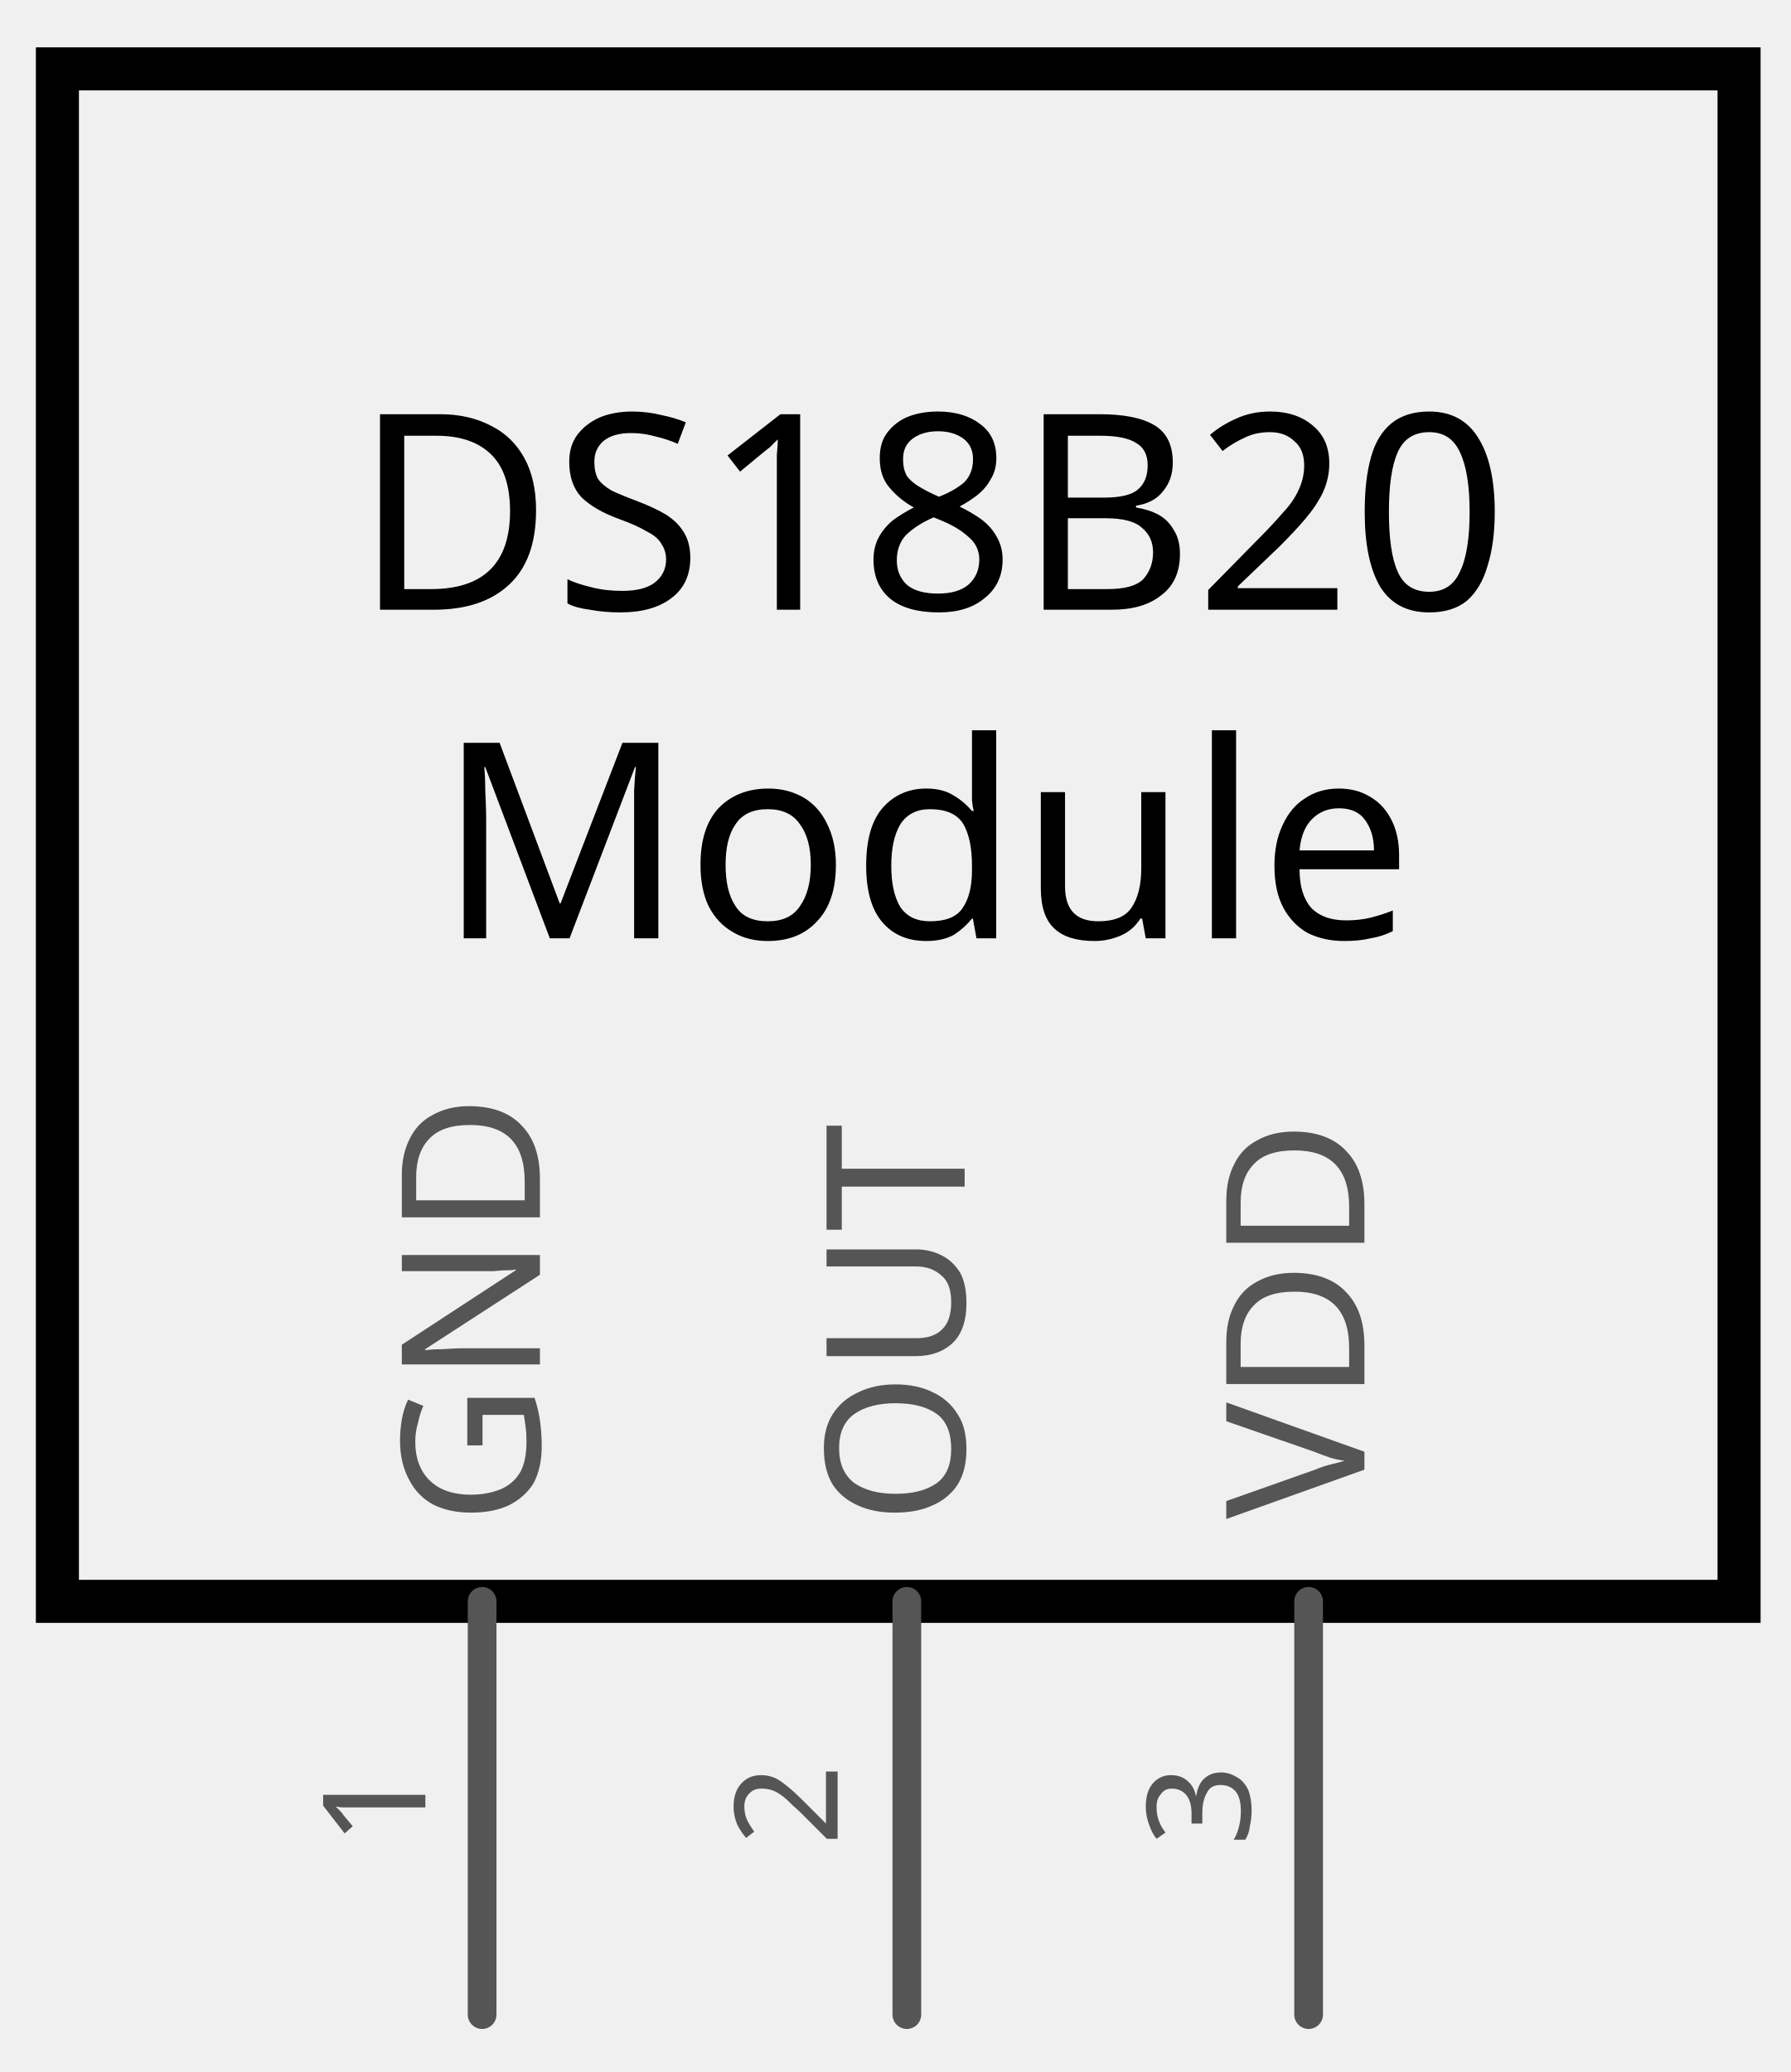
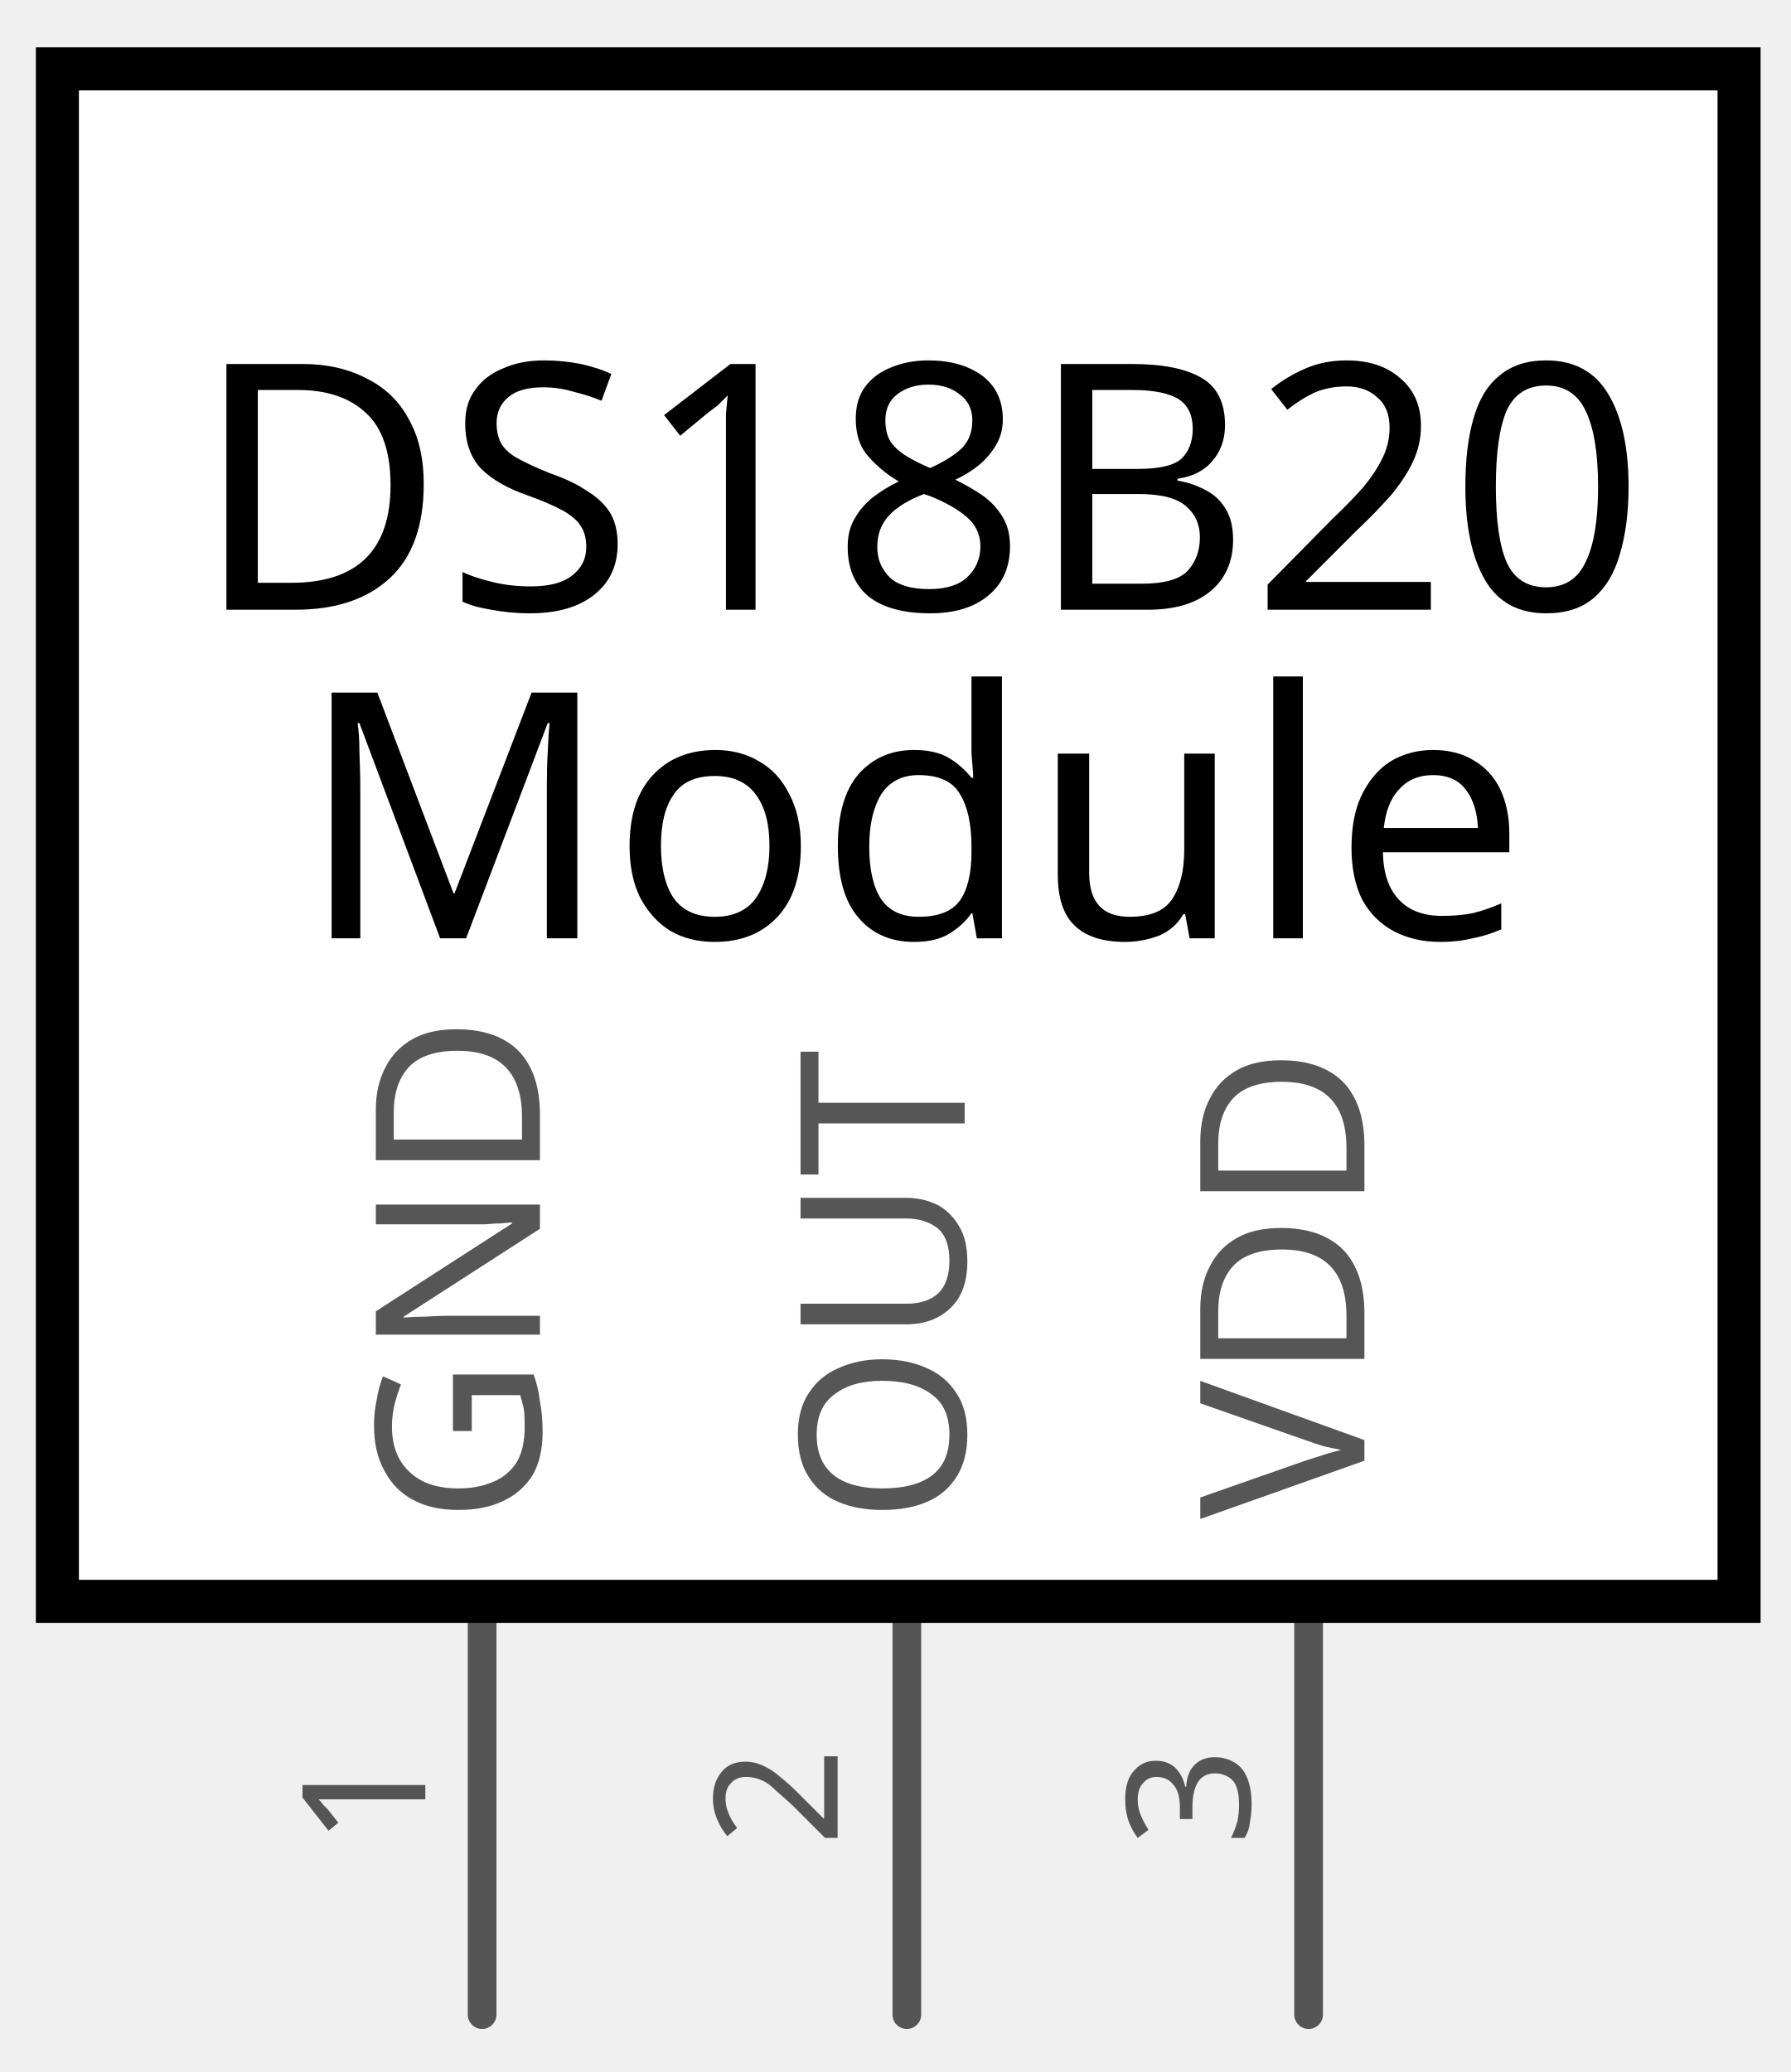
- <svg xmlns="http://www.w3.org/2000/svg" width="31.2px" gorn="0" version="1.2" x="0px" y="0px" viewBox="0 0 31.2 36.1" height="36.1px" id="svg2" xml:space="preserve">
-   <defs id="defs149" />
-   <g gorn="0.3" id="Schematic_3pin">
-     <rect width="29.3" gorn="0.3.0" x="1" y="1.2" stroke="#000000" fill="none" height="26.7" id="rect9" stroke-width="0.75" stroke-miterlimit="10" />
-     <g transform="matrix(4.489659e-11 -1 1 4.489659e-11 9.4072 26.5575)">
-       <g id="g9">
-         <g id="g11">
-           <g gorn="0.3.1.0.0" id="g13">
-             <g gorn="0.3.1.0.0.0" id="g15">
-               <g gorn="0.3.1.0.0.0.0" id="g17">
-                 <g gorn="0.3.1.0.0.0.0.0" id="g19">
-                   <g gorn="0.3.1.0.0.0.0.0.0" id="g21">
-                     <g gorn="0.3.1.0.0.0.0.0.0.0" id="g23">
-                       <g gorn="0.3.1.0.0.0.0.0.0.0.0" id="g25">
-                         <g gorn="0.3.1.0.0.0.0.0.0.0.0.0" font-size="3.373" id="text25" style="font-size:3.373px;fill:#555555;font-family:DroidSans">
-                           <text x="" y="" id="tspan3099" style="-inkscape-font-specification:Droid Sans;font-family:Droid Sans;font-weight:normal;font-style:normal;font-stretch:normal;font-variant:normal">GND</text>
-                         </g>
-                       </g>
-                     </g>
-                   </g>
-                 </g>
-               </g>
-             </g>
-           </g>
-         </g>
-       </g>
-     </g>
-     <g transform="matrix(4.489659e-11 -1 1 4.489659e-11 23.7722 26.4652)">
-       <g id="g28">
-         <g id="g30">
-           <g gorn="0.3.2.0.0" id="g43">
-             <g gorn="0.3.2.0.0.0" id="g45">
-               <g gorn="0.3.2.0.0.0.0" id="g47">
-                 <g gorn="0.3.2.0.0.0.0.0" id="g49">
-                   <g gorn="0.3.2.0.0.0.0.0.0" id="g51">
-                     <g gorn="0.3.2.0.0.0.0.0.0.0" id="g53">
-                       <g gorn="0.3.2.0.0.0.0.0.0.0.0" id="g55">
-                         <g gorn="0.3.2.0.0.0.0.0.0.0.0.0" font-size="3.373" id="text57" style="font-size:3.373px;fill:#555555;font-family:DroidSans">
-                           <text x="" y="" id="tspan3103" style="-inkscape-font-specification:Droid Sans;font-family:Droid Sans;font-weight:normal;font-style:normal;font-stretch:normal;font-variant:normal">VDD</text>
-                         </g>
-                       </g>
-                     </g>
-                   </g>
-                 </g>
-               </g>
-             </g>
-           </g>
-         </g>
-       </g>
-     </g>
-     <g transform="matrix(0 -1 1 0 7.4111 32.1621)">
-       <g id="g40">
-         <g id="g42">
-           <g gorn="0.3.3.0.0" id="g59">
-             <g gorn="0.3.3.0.0.0" id="g61">
-               <g gorn="0.3.3.0.0.0.0" id="g63">
-                 <g gorn="0.3.3.0.0.0.0.0" id="g65">
-                   <g gorn="0.3.3.0.0.0.0.0.0" id="g67">
-                     <g gorn="0.3.3.0.0.0.0.0.0.0" id="g69">
-                       <g gorn="0.3.3.0.0.0.0.0.0.0.0" id="g71">
-                         <g gorn="0.3.3.0.0.0.0.0.0.0.0.0" fill="#555555" font-size="2.5" id="text73" font-family="DroidSans">
-                           <text x="" y="" id="tspan3105" style="-inkscape-font-specification:Droid Sans;font-family:Droid Sans;font-weight:normal;font-style:normal;font-stretch:normal;font-variant:normal">1</text>
-                         </g>
-                       </g>
-                     </g>
-                   </g>
-                 </g>
-               </g>
-             </g>
-           </g>
-         </g>
-       </g>
-     </g>
-     <g transform="matrix(0 -1 1 0 14.5939 32.1621)">
-       <g id="g52">
-         <g id="g54">
-           <g gorn="0.3.4.0.0" id="g75">
-             <g gorn="0.3.4.0.0.0" id="g77">
-               <g gorn="0.3.4.0.0.0.0" id="g79">
-                 <g gorn="0.3.4.0.0.0.0.0" id="g81">
-                   <g gorn="0.3.4.0.0.0.0.0.0" id="g83">
-                     <g gorn="0.3.4.0.0.0.0.0.0.0" id="g85">
-                       <g gorn="0.3.4.0.0.0.0.0.0.0.0" id="g87">
-                         <g gorn="0.3.4.0.0.0.0.0.0.0.0.0" fill="#555555" font-size="2.5" id="text89" font-family="DroidSans">
-                           <text x="" y="" id="tspan3107" style="-inkscape-font-specification:Droid Sans;font-family:Droid Sans;font-weight:normal;font-style:normal;font-stretch:normal;font-variant:normal">2</text>
-                         </g>
-                       </g>
-                     </g>
-                   </g>
-                 </g>
-               </g>
-             </g>
-           </g>
-         </g>
-       </g>
-     </g>
-     <g transform="matrix(0 -1 1 0 21.7759 32.1621)">
-       <g id="g64">
-         <g id="g66">
-           <g gorn="0.3.5.0.0" id="g91">
-             <g gorn="0.3.5.0.0.0" id="g93">
-               <g gorn="0.3.5.0.0.0.0" id="g95">
-                 <g gorn="0.3.5.0.0.0.0.0" id="g97">
-                   <g gorn="0.3.5.0.0.0.0.0.0" id="g99">
-                     <g gorn="0.3.5.0.0.0.0.0.0.0" id="g101">
-                       <g gorn="0.3.5.0.0.0.0.0.0.0.0" id="g103">
-                         <g gorn="0.3.5.0.0.0.0.0.0.0.0.0" fill="#555555" font-size="2.5" id="text105" font-family="DroidSans">
-                           <text x="" y="" id="tspan3109" style="-inkscape-font-specification:Droid Sans;font-family:Droid Sans;font-weight:normal;font-style:normal;font-stretch:normal;font-variant:normal">3</text>
-                         </g>
-                       </g>
-                     </g>
-                   </g>
-                 </g>
-               </g>
-             </g>
-           </g>
-         </g>
-       </g>
-     </g>
-     <g gorn="0.3.6" id="g107">
-       <line x1="8.4" gorn="0.3.6.0" x2="8.4" stroke-linecap="round" stroke="#555555" fill="none" stroke-linejoin="round" id="connector3pin" stroke-width="0.5" y1="35.1" y2="27.9" />
-       <rect width="0.001" gorn="0.3.6.1" x="8.399" y="35.342" stroke="none" fill="none" height="0.015" id="rect78" stroke-width="0" />
-       <line x1="15.8" gorn="0.3.6.2" x2="15.8" stroke-linecap="round" stroke="#555555" fill="none" stroke-linejoin="round" id="connector2pin" stroke-width="0.5" y1="35.1" y2="27.9" />
-       <rect width="0.001" gorn="0.3.6.3" x="15.8" y="35.342" stroke="none" fill="none" id="connector2terminal" height="0.015" stroke-width="0" />
-       <line x1="22.8" gorn="0.3.6.4" x2="22.8" stroke-linecap="round" stroke="#555555" fill="none" stroke-linejoin="round" id="connector1pin" stroke-width="0.5" y1="35.1" y2="27.9" />
-       <rect width="0.001" gorn="0.3.6.5" x="22.799" y="35.342" stroke="none" fill="none" height="0.015" id="rect83" stroke-width="0" />
-     </g>
-     <g transform="matrix(1 0 0 1 6.1524 10.623)">
-       <g id="g86">
-         <g id="g88">
-           <g gorn="0.3.7.0.0" id="g115">
-             <g gorn="0.3.7.0.0.0" id="g117">
-               <g gorn="0.3.7.0.0.0.0" id="g119">
-                 <g gorn="0.3.7.0.0.0.0.0" id="g121">
-                   <g gorn="0.3.7.0.0.0.0.0.0" id="g123">
-                     <g gorn="0.3.7.0.0.0.0.0.0.0" id="g125">
-                       <g gorn="0.3.7.0.0.0.0.0.0.0.0" id="g127">
-                         <text gorn="0.3.7.0.0.0.0.0.0.0.0.0" fill="#000000" font-size="4.771" id="text129" font-family="DroidSans">DS18B20</text>
-                       </g>
-                     </g>
-                   </g>
-                 </g>
-               </g>
-             </g>
-           </g>
-         </g>
-       </g>
-     </g>
-     <g transform="matrix(1 0 0 1 7.6109 16.3481)">
-       <g id="g98">
-         <g id="g100">
-           <g gorn="0.3.8.0.0" id="g131">
-             <g gorn="0.3.8.0.0.0" id="g133">
-               <g gorn="0.3.8.0.0.0.0" id="g135">
-                 <g gorn="0.3.8.0.0.0.0.0" id="g137">
-                   <g gorn="0.3.8.0.0.0.0.0.0" id="g139">
-                     <g gorn="0.3.8.0.0.0.0.0.0.0" id="g141">
-                       <g gorn="0.3.8.0.0.0.0.0.0.0.0" id="g143">
-                         <text gorn="0.3.8.0.0.0.0.0.0.0.0.0" fill="#000000" font-size="4.771" id="text145" font-family="DroidSans">Module</text>
-                       </g>
-                     </g>
-                   </g>
-                 </g>
-               </g>
-             </g>
-           </g>
-         </g>
-       </g>
-     </g>
-     <g transform="matrix(0,-1,1,0,16.80725,26.5575)">
-       <g id="g110">
-         <g id="g112">
-           <g gorn="0.3.9.0.0" id="g3128">
-             <g gorn="0.3.9.0.0.0" id="g3130">
-               <g gorn="0.3.9.0.0.0.0" id="g3132">
-                 <g gorn="0.3.9.0.0.0.0.0" id="g3134">
-                   <g gorn="0.3.9.0.0.0.0.0.0" id="g3136">
-                     <g gorn="0.3.9.0.0.0.0.0.0.0" id="g3138">
-                       <g gorn="0.3.9.0.0.0.0.0.0.0.0" id="g3140">
-                         <g gorn="0.3.9.0.0.0.0.0.0.0.0.0" id="text3142" font-size="3.373" style="font-size:3.373px;fill:#555555;font-family:DroidSans">
-                           <text x="" y="" id="tspan3101" style="-inkscape-font-specification:Droid Sans;font-family:Droid Sans;font-weight:normal;font-style:normal;font-stretch:normal;font-variant:normal">OUT</text>
+ <svg xmlns="http://www.w3.org/2000/svg" id="svg2" width="31.2" version="1.2" xml:space="preserve" height="36.1" gorn="0" viewBox="0 0 31.2 36.1">
+   <g id="schematic" gorn="0.2">
+     <g id="pins" gorn="0.2.0">
+       <line fill="none" id="connector3pin" stroke-width="0.5" y1="35.1" y2="27.9" style="fill:none;stroke:#555555;stroke-width:0.5;stroke-linecap:round;stroke-linejoin:round" stroke="#555555" x1="8.4" x2="8.4" stroke-linecap="round" gorn="0.2.0.0" stroke-linejoin="round" />
+       <rect id="connector3terminal" fill="none" stroke="none" width="0.001" x="8.399" y="35.342" height="0.015" gorn="0.2.0.1" />
+       <line fill="none" id="connector2pin" stroke-width="0.5" y1="35.1" y2="27.9" style="fill:none;stroke:#555555;stroke-width:0.5;stroke-linecap:round;stroke-linejoin:round" stroke="#555555" x1="15.8" x2="15.8" stroke-linecap="round" gorn="0.2.0.2" stroke-linejoin="round" />
+       <rect id="connector2terminal" fill="none" stroke="none" width="0.001" x="15.8" y="35.342" height="0.015" gorn="0.2.0.3" />
+       <line fill="none" id="connector1pin" stroke-width="0.5" y1="35.1" y2="27.9" style="fill:none;stroke:#555555;stroke-width:0.5;stroke-linecap:round;stroke-linejoin:round" stroke="#555555" x1="22.8" x2="22.8" stroke-linecap="round" gorn="0.2.0.4" stroke-linejoin="round" />
+       <rect id="connector1terminal" fill="none" stroke="none" width="0.001" x="22.799" y="35.342" height="0.015" gorn="0.2.0.5" />
+     </g>
+     <rect id="rect9" fill="#ffffff" stroke-width="0.75" style="stroke-miterlimit:10" stroke="#000000" width="29.3" x="1" y="1.2" height="26.7" gorn="0.2.1" />
+     <g id="pin_numbers" style="font-size:3px;font-style:normal;font-variant:normal;font-weight:normal;font-stretch:normal;fill:#555555;font-family:Droid Sans;-inkscape-font-specification:Droid Sans" gorn="0.2.2">
+       <g transform="matrix(0,-1,1,0,7.4111,32.1621)">
+         <g>
+           <g id="g3596" gorn="0.2.2.0.0.0">
+             <g id="g40" gorn="0.2.2.0.0.0.0">
+               <g id="g42" gorn="0.2.2.0.0.0.0.0">
+                 <g id="g59" gorn="0.2.2.0.0.0.0.0.0">
+                   <g id="g61" gorn="0.2.2.0.0.0.0.0.0.0">
+                     <g id="g63" gorn="0.2.2.0.0.0.0.0.0.0.0">
+                       <g id="g65" gorn="0.2.2.0.0.0.0.0.0.0.0.0">
+                         <g id="g67" gorn="0.2.2.0.0.0.0.0.0.0.0.0.0">
+                           <g id="g69" gorn="0.2.2.0.0.0.0.0.0.0.0.0.0.0">
+                             <g id="g71" gorn="0.2.2.0.0.0.0.0.0.0.0.0.0.0.0">
+                               <g id="text73" gorn="0.2.2.0.0.0.0.0.0.0.0.0.0.0.0.0">
+                                 <text id="tspan3105" gorn="0.2.2.0.0.0.0.0.0.0.0.0.0.0.0.0.0">1</text>
+                               </g>
+                             </g>
+                           </g>
+                         </g>
+                       </g>
+                     </g>
+                   </g>
+                 </g>
+               </g>
+             </g>
+           </g>
+         </g>
+       </g>
+       <g transform="matrix(0,-1,1,0,14.5939,32.1621)">
+         <g>
+           <g id="g3609" gorn="0.2.2.1.0.0">
+             <g id="g52" gorn="0.2.2.1.0.0.0">
+               <g id="g54" gorn="0.2.2.1.0.0.0.0">
+                 <g id="g75" gorn="0.2.2.1.0.0.0.0.0">
+                   <g id="g77" gorn="0.2.2.1.0.0.0.0.0.0">
+                     <g id="g79" gorn="0.2.2.1.0.0.0.0.0.0.0">
+                       <g id="g81" gorn="0.2.2.1.0.0.0.0.0.0.0.0">
+                         <g id="g83" gorn="0.2.2.1.0.0.0.0.0.0.0.0.0">
+                           <g id="g85" gorn="0.2.2.1.0.0.0.0.0.0.0.0.0.0">
+                             <g id="g87" gorn="0.2.2.1.0.0.0.0.0.0.0.0.0.0.0">
+                               <g id="text89" gorn="0.2.2.1.0.0.0.0.0.0.0.0.0.0.0.0">
+                                 <text id="tspan3107" gorn="0.2.2.1.0.0.0.0.0.0.0.0.0.0.0.0.0">2</text>
+                               </g>
+                             </g>
+                           </g>
+                         </g>
+                       </g>
+                     </g>
+                   </g>
+                 </g>
+               </g>
+             </g>
+           </g>
+         </g>
+       </g>
+       <g transform="matrix(0,-1,1,0,21.7759,32.1621)">
+         <g>
+           <g id="g3622" gorn="0.2.2.2.0.0">
+             <g id="g64" gorn="0.2.2.2.0.0.0">
+               <g id="g66" gorn="0.2.2.2.0.0.0.0">
+                 <g id="g91" gorn="0.2.2.2.0.0.0.0.0">
+                   <g id="g93" gorn="0.2.2.2.0.0.0.0.0.0">
+                     <g id="g95" gorn="0.2.2.2.0.0.0.0.0.0.0">
+                       <g id="g97" gorn="0.2.2.2.0.0.0.0.0.0.0.0">
+                         <g id="g99" gorn="0.2.2.2.0.0.0.0.0.0.0.0.0">
+                           <g id="g101" gorn="0.2.2.2.0.0.0.0.0.0.0.0.0.0">
+                             <g id="g103" gorn="0.2.2.2.0.0.0.0.0.0.0.0.0.0.0">
+                               <g id="text105" gorn="0.2.2.2.0.0.0.0.0.0.0.0.0.0.0.0">
+                                 <text id="tspan3109" gorn="0.2.2.2.0.0.0.0.0.0.0.0.0.0.0.0.0">3</text>
+                               </g>
+                             </g>
+                           </g>
+                         </g>
+                       </g>
+                     </g>
+                   </g>
+                 </g>
+               </g>
+             </g>
+           </g>
+         </g>
+       </g>
+     </g>
+     <g id="pin_labels" style="font-size:4px;font-style:normal;font-variant:normal;font-weight:normal;font-stretch:normal;fill:#565656;font-family:Droid Sans;-inkscape-font-specification:Droid Sans" gorn="0.2.3">
+       <g transform="matrix(0,-1,1,0,16.80725,26.5575)">
+         <g>
+           <g id="g3636" gorn="0.2.3.0.0.0">
+             <g id="g110" gorn="0.2.3.0.0.0.0">
+               <g id="g112" gorn="0.2.3.0.0.0.0.0">
+                 <g id="g3128" gorn="0.2.3.0.0.0.0.0.0">
+                   <g id="g3130" gorn="0.2.3.0.0.0.0.0.0.0">
+                     <g id="g3132" gorn="0.2.3.0.0.0.0.0.0.0.0">
+                       <g id="g3134" gorn="0.2.3.0.0.0.0.0.0.0.0.0">
+                         <g id="g3136" gorn="0.2.3.0.0.0.0.0.0.0.0.0.0">
+                           <g id="g3138" gorn="0.2.3.0.0.0.0.0.0.0.0.0.0.0">
+                             <g id="g3140" gorn="0.2.3.0.0.0.0.0.0.0.0.0.0.0.0">
+                               <g id="text3142" gorn="0.2.3.0.0.0.0.0.0.0.0.0.0.0.0.0">
+                                 <text id="tspan3101" gorn="0.2.3.0.0.0.0.0.0.0.0.0.0.0.0.0.0">OUT</text>
+                               </g>
+                             </g>
+                           </g>
+                         </g>
+                       </g>
+                     </g>
+                   </g>
+                 </g>
+               </g>
+             </g>
+           </g>
+         </g>
+       </g>
+       <g transform="matrix(0,-1,1,0,9.4072,26.5575)">
+         <g>
+           <g id="g3649" gorn="0.2.3.1.0.0">
+             <g id="g9" gorn="0.2.3.1.0.0.0">
+               <g id="g11" gorn="0.2.3.1.0.0.0.0">
+                 <g id="g13" gorn="0.2.3.1.0.0.0.0.0">
+                   <g id="g15" gorn="0.2.3.1.0.0.0.0.0.0">
+                     <g id="g17" gorn="0.2.3.1.0.0.0.0.0.0.0">
+                       <g id="g19" gorn="0.2.3.1.0.0.0.0.0.0.0.0">
+                         <g id="g21" gorn="0.2.3.1.0.0.0.0.0.0.0.0.0">
+                           <g id="g23" gorn="0.2.3.1.0.0.0.0.0.0.0.0.0.0">
+                             <g id="g25" gorn="0.2.3.1.0.0.0.0.0.0.0.0.0.0.0">
+                               <g id="text25" gorn="0.2.3.1.0.0.0.0.0.0.0.0.0.0.0.0">
+                                 <text id="tspan3099" gorn="0.2.3.1.0.0.0.0.0.0.0.0.0.0.0.0.0">GND</text>
+                               </g>
+                             </g>
+                           </g>
+                         </g>
+                       </g>
+                     </g>
+                   </g>
+                 </g>
+               </g>
+             </g>
+           </g>
+         </g>
+       </g>
+       <g transform="matrix(0,-1,1,0,23.7722,26.4652)">
+         <g>
+           <g id="g3662" gorn="0.2.3.2.0.0">
+             <g id="g28" gorn="0.2.3.2.0.0.0">
+               <g id="g30" gorn="0.2.3.2.0.0.0.0">
+                 <g id="g43" gorn="0.2.3.2.0.0.0.0.0">
+                   <g id="g45" gorn="0.2.3.2.0.0.0.0.0.0">
+                     <g id="g47" gorn="0.2.3.2.0.0.0.0.0.0.0">
+                       <g id="g49" gorn="0.2.3.2.0.0.0.0.0.0.0.0">
+                         <g id="g51" gorn="0.2.3.2.0.0.0.0.0.0.0.0.0">
+                           <g id="g53" gorn="0.2.3.2.0.0.0.0.0.0.0.0.0.0">
+                             <g id="g55" gorn="0.2.3.2.0.0.0.0.0.0.0.0.0.0.0">
+                               <g id="text57" gorn="0.2.3.2.0.0.0.0.0.0.0.0.0.0.0.0">
+                                 <text id="tspan3103" gorn="0.2.3.2.0.0.0.0.0.0.0.0.0.0.0.0.0">VDD</text>
+                               </g>
+                             </g>
+                           </g>
+                         </g>
+                       </g>
+                     </g>
+                   </g>
+                 </g>
+               </g>
+             </g>
+           </g>
+         </g>
+       </g>
+     </g>
+     <g transform="translate(-2.78531,0)">
+       <g>
+         <g id="sensor_label" fill="#000000" style="font-style:normal;font-variant:normal;font-weight:normal;font-stretch:normal;line-height:125%;letter-spacing:0px;word-spacing:0px;font-family:Droid Sans;-inkscape-font-specification:Droid Sans" fill-opacity="1" stroke="none" font-size="6" xml:space="preserve" gorn="0.2.4.0.0">
+           <g transform="translate(7.98492,16.3481)">
+             <g>
+               <g id="g3676" gorn="0.2.4.0.0.0.0.0">
+                 <g id="g98" gorn="0.2.4.0.0.0.0.0.0">
+                   <g id="g100" gorn="0.2.4.0.0.0.0.0.0.0">
+                     <g id="g131" gorn="0.2.4.0.0.0.0.0.0.0.0">
+                       <g id="g133" gorn="0.2.4.0.0.0.0.0.0.0.0.0">
+                         <g id="g135" gorn="0.2.4.0.0.0.0.0.0.0.0.0.0">
+                           <g id="g137" gorn="0.2.4.0.0.0.0.0.0.0.0.0.0.0">
+                             <g id="g139" gorn="0.2.4.0.0.0.0.0.0.0.0.0.0.0.0">
+                               <g id="g141" gorn="0.2.4.0.0.0.0.0.0.0.0.0.0.0.0.0">
+                                 <g id="g143" gorn="0.2.4.0.0.0.0.0.0.0.0.0.0.0.0.0.0">
+                                   <text id="text145" gorn="0.2.4.0.0.0.0.0.0.0.0.0.0.0.0.0.0.0">Module</text>
+                                 </g>
+                               </g>
+                             </g>
+                           </g>
+                         </g>
+                       </g>
+                     </g>
+                   </g>
+                 </g>
+               </g>
+             </g>
+           </g>
+           <g transform="translate(6.1524,10.623)">
+             <g>
+               <g id="g3688" gorn="0.2.4.0.0.1.0.0">
+                 <g id="g86" gorn="0.2.4.0.0.1.0.0.0">
+                   <g id="g88" gorn="0.2.4.0.0.1.0.0.0.0">
+                     <g id="g115" gorn="0.2.4.0.0.1.0.0.0.0.0">
+                       <g id="g117" gorn="0.2.4.0.0.1.0.0.0.0.0.0">
+                         <g id="g119" gorn="0.2.4.0.0.1.0.0.0.0.0.0.0">
+                           <g id="g121" gorn="0.2.4.0.0.1.0.0.0.0.0.0.0.0">
+                             <g id="g123" gorn="0.2.4.0.0.1.0.0.0.0.0.0.0.0.0">
+                               <g id="g125" gorn="0.2.4.0.0.1.0.0.0.0.0.0.0.0.0.0">
+                                 <g id="g127" gorn="0.2.4.0.0.1.0.0.0.0.0.0.0.0.0.0.0">
+                                   <text id="text129" gorn="0.2.4.0.0.1.0.0.0.0.0.0.0.0.0.0.0.0">DS18B20</text>
+                                 </g>
+                               </g>
+                             </g>
+                           </g>
                        </g>
                      </g>
                    </g>
                  </g>
                </g>
              </g>
            </g>
          </g>
        </g>
      </g>
    </g>
  </g>
</svg>
